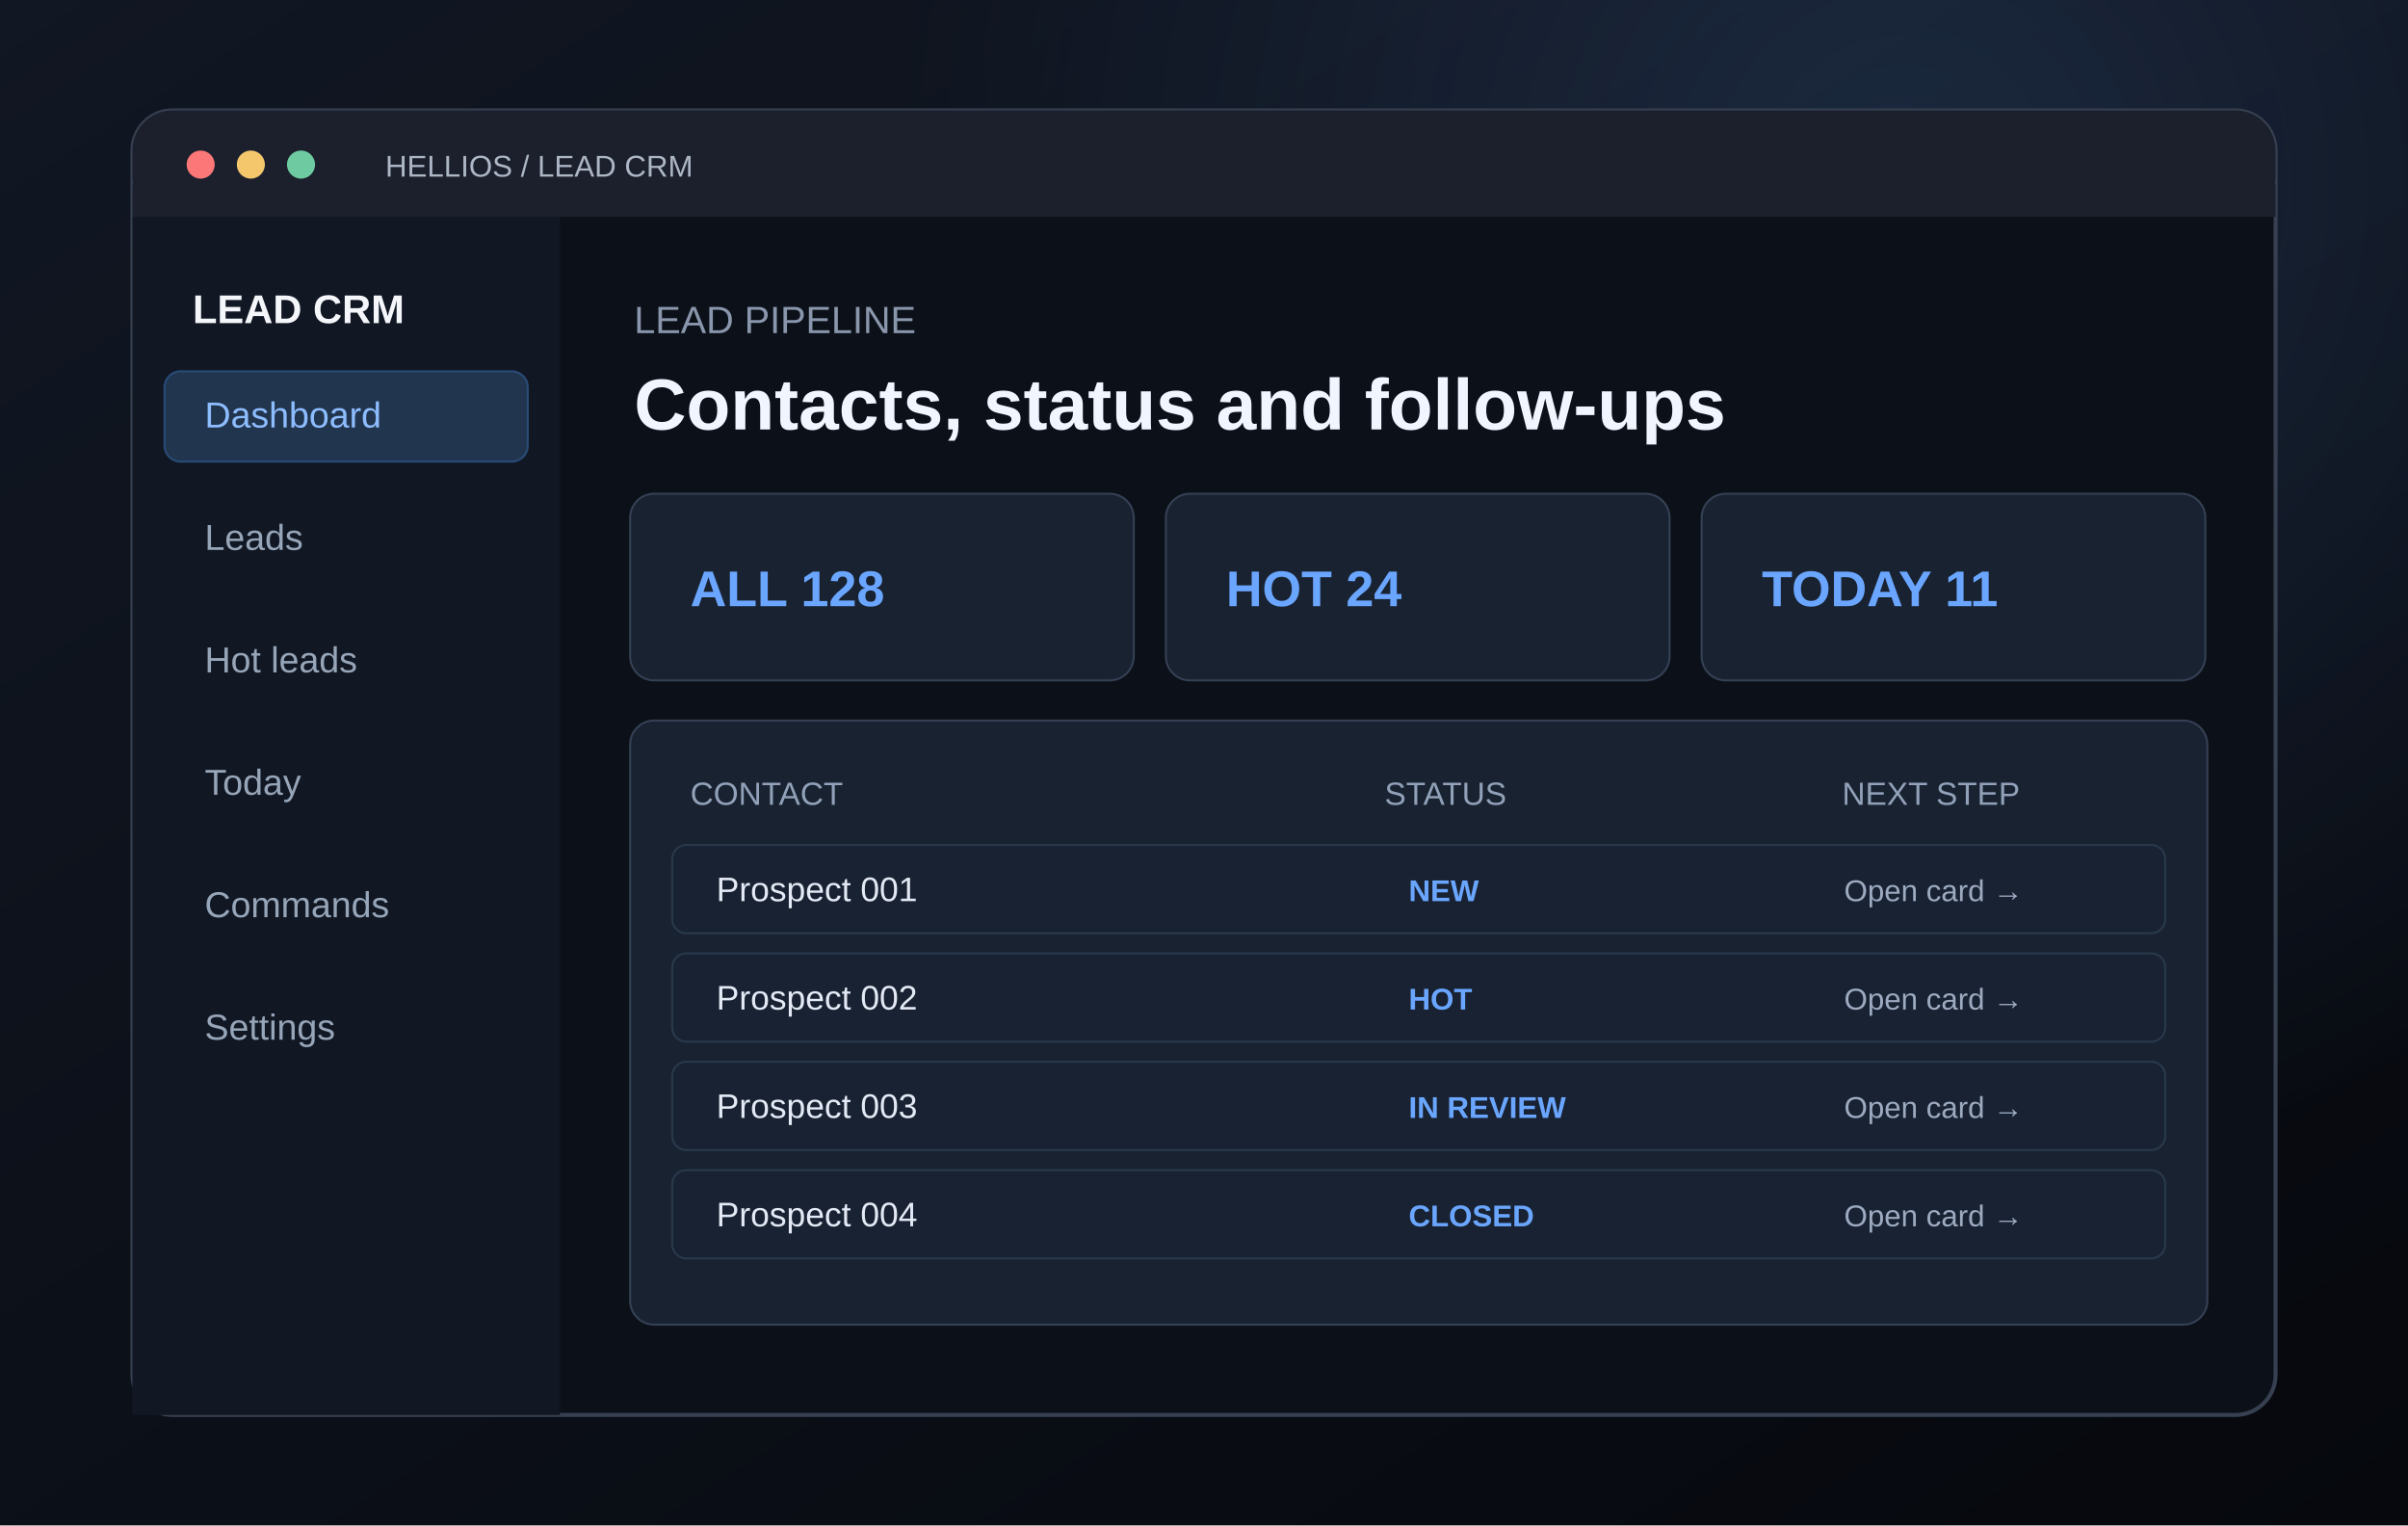
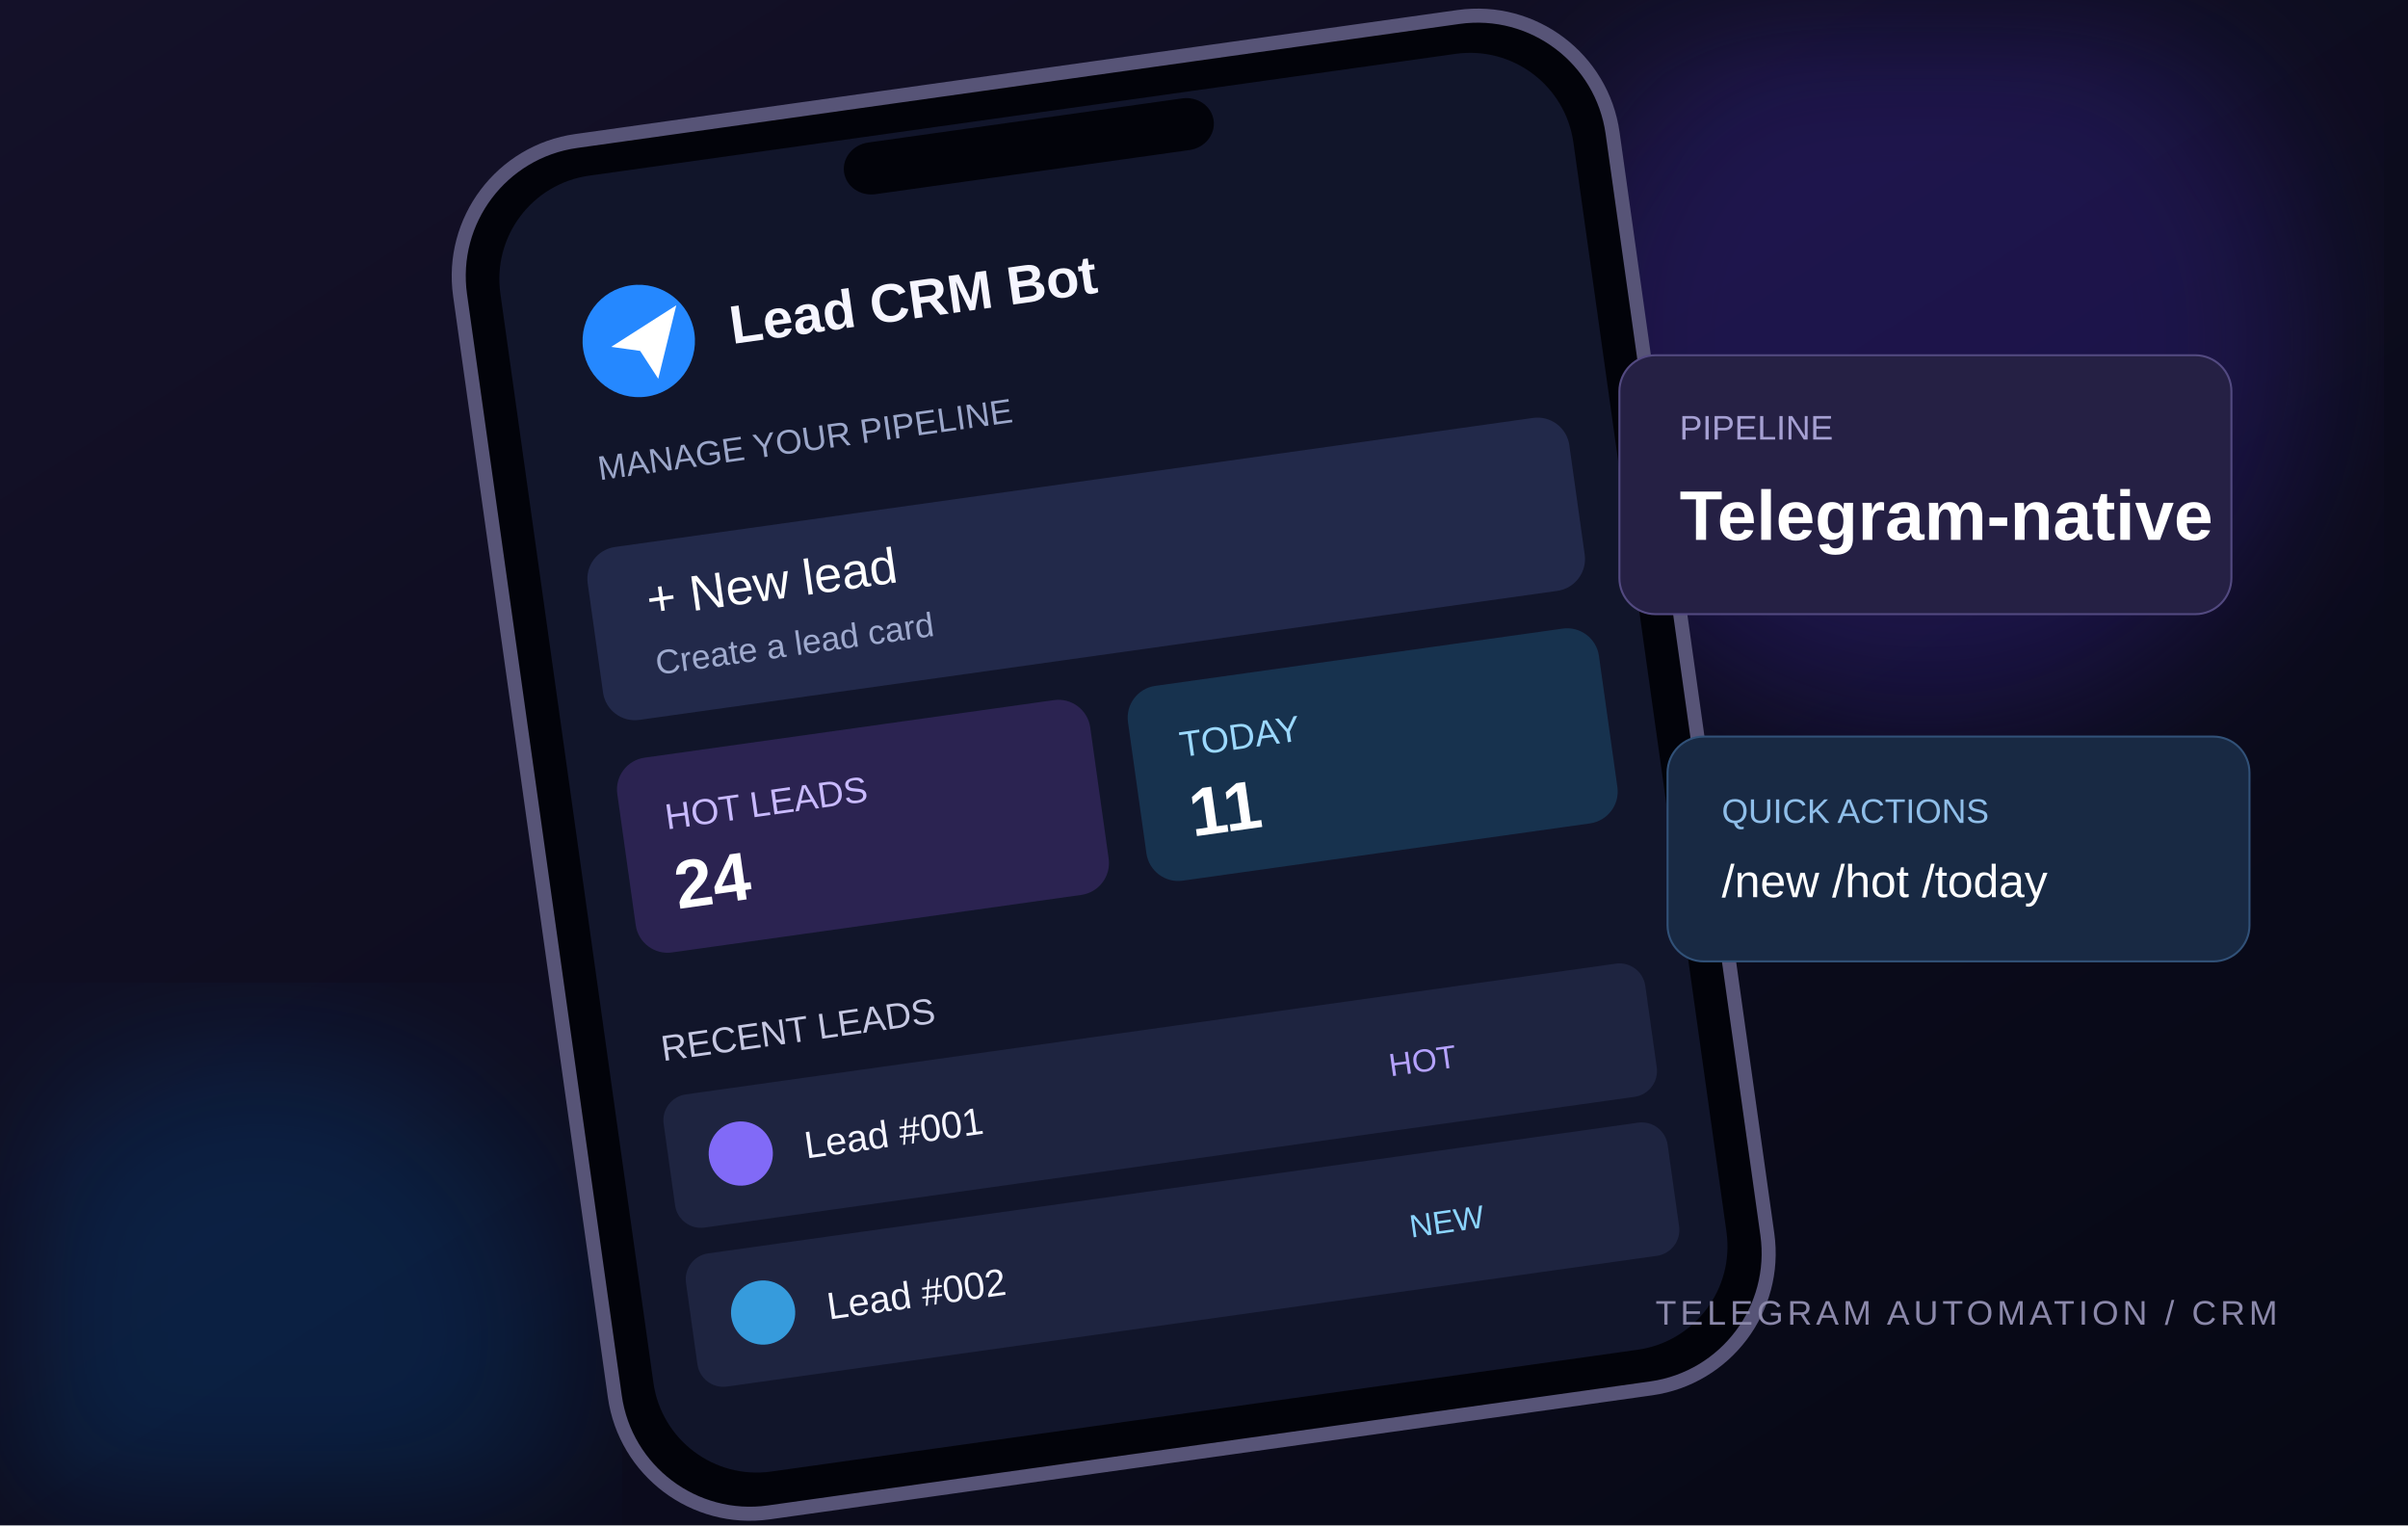
<svg xmlns="http://www.w3.org/2000/svg" width="1200" height="760" viewBox="0 0 1200 760">
  <defs>
-     <linearGradient id="bg" x2="1" y2="1">
-       <stop stop-color="#111723" />
-       <stop offset="1" stop-color="#06080d" />
+     <linearGradient id="g" x2="1" y2="1">
+       <stop stop-color="#141129" />
+       <stop offset="1" stop-color="#060814" />
    </linearGradient>
-     <radialGradient id="glow">
-       <stop stop-color="#6aa6ff" stop-opacity=".16" />
-       <stop offset="1" stop-color="#6aa6ff" stop-opacity="0" />
-     </radialGradient>
+     <filter id="s">
+       <feGaussianBlur stdDeviation="40" />
+     </filter>
  </defs>
-   <rect width="1200" height="760" fill="url(#bg)" />
-   <circle cx="950" cy="90" r="510" fill="url(#glow)" />
-   <rect x="66" y="55" width="1068" height="650" rx="20" fill="#0c1119" stroke="#364050" stroke-width="2" />
-   <rect x="66" y="55" width="1068" height="53" rx="20" fill="#1b202c" />
-   <rect x="66" y="92" width="1068" height="16" fill="#1b202c" />
-   <circle cx="100" cy="82" r="7" fill="#fc7777" />
-   <circle cx="125" cy="82" r="7" fill="#f4c76d" />
-   <circle cx="150" cy="82" r="7" fill="#6ecba1" />
-   <text x="192" y="88" font-size="15" fill="#adb6c5" font-family="Arial">HELLIOS / LEAD CRM</text>
-   <rect x="66" y="108" width="213" height="597" fill="#111824" />
-   <text x="96" y="161" fill="#f4f6fa" font-size="20" font-weight="bold" font-family="Arial">LEAD CRM</text>
-   <rect x="82" y="185" width="181" height="45" rx="8" fill="#22354e" stroke="#284b78" />
-   <text x="102" y="213" font-size="18" fill="#8dbdff" font-weight="normal" font-family="Arial">Dashboard</text>
-   <text x="102" y="274" font-size="18" fill="#97a5b8" font-weight="normal" font-family="Arial">Leads</text>
-   <text x="102" y="335" font-size="18" fill="#97a5b8" font-weight="normal" font-family="Arial">Hot leads</text>
-   <text x="102" y="396" font-size="18" fill="#97a5b8" font-weight="normal" font-family="Arial">Today</text>
-   <text x="102" y="457" font-size="18" fill="#97a5b8" font-weight="normal" font-family="Arial">Commands</text>
-   <text x="102" y="518" font-size="18" fill="#97a5b8" font-weight="normal" font-family="Arial">Settings</text>
-   <text x="316" y="166" font-size="19" fill="#8996ac" font-weight="normal" font-family="Arial">LEAD PIPELINE</text>
-   <text x="316" y="214" font-size="36" fill="#f1f5ff" font-weight="bold" font-family="Arial">Contacts, status and follow-ups</text>
-   <rect x="314" y="246" width="251" height="93" rx="12" fill="#192231" stroke="#344054" />
-   <text x="344" y="302" font-size="25" fill="#6aa6ff" font-weight="bold" font-family="Arial">ALL  128</text>
-   <rect x="581" y="246" width="251" height="93" rx="12" fill="#192231" stroke="#344054" />
-   <text x="611" y="302" font-size="25" fill="#6aa6ff" font-weight="bold" font-family="Arial">HOT  24</text>
-   <rect x="848" y="246" width="251" height="93" rx="12" fill="#192231" stroke="#344054" />
-   <text x="878" y="302" font-size="25" fill="#6aa6ff" font-weight="bold" font-family="Arial">TODAY  11</text>
-   <rect x="314" y="359" width="786" height="301" rx="12" fill="#192231" stroke="#344054" />
-   <text x="344" y="401" font-size="16" fill="#91a1b8" font-weight="normal" font-family="Arial">CONTACT</text>
-   <text x="690" y="401" font-size="16" fill="#91a1b8" font-weight="normal" font-family="Arial">STATUS</text>
-   <text x="918" y="401" font-size="16" fill="#91a1b8" font-weight="normal" font-family="Arial">NEXT STEP</text>
-   <rect x="335" y="421" width="744" height="44" rx="7" fill="#182232" stroke="#29394c" />
-   <text x="357" y="449" font-size="17" fill="#e4eaf5" font-weight="normal" font-family="Arial">Prospect 001</text>
-   <text x="702" y="449" font-size="15" fill="#6aa6ff" font-weight="bold" font-family="Arial">NEW</text>
-   <text x="919" y="449" font-size="15" fill="#9daac0" font-weight="normal" font-family="Arial">Open card →</text>
-   <rect x="335" y="475" width="744" height="44" rx="7" fill="#182232" stroke="#29394c" />
-   <text x="357" y="503" font-size="17" fill="#e4eaf5" font-weight="normal" font-family="Arial">Prospect 002</text>
-   <text x="702" y="503" font-size="15" fill="#6aa6ff" font-weight="bold" font-family="Arial">HOT</text>
-   <text x="919" y="503" font-size="15" fill="#9daac0" font-weight="normal" font-family="Arial">Open card →</text>
-   <rect x="335" y="529" width="744" height="44" rx="7" fill="#182232" stroke="#29394c" />
-   <text x="357" y="557" font-size="17" fill="#e4eaf5" font-weight="normal" font-family="Arial">Prospect 003</text>
-   <text x="702" y="557" font-size="15" fill="#6aa6ff" font-weight="bold" font-family="Arial">IN REVIEW</text>
-   <text x="919" y="557" font-size="15" fill="#9daac0" font-weight="normal" font-family="Arial">Open card →</text>
-   <rect x="335" y="583" width="744" height="44" rx="7" fill="#182232" stroke="#29394c" />
-   <text x="357" y="611" font-size="17" fill="#e4eaf5" font-weight="normal" font-family="Arial">Prospect 004</text>
-   <text x="702" y="611" font-size="15" fill="#6aa6ff" font-weight="bold" font-family="Arial">CLOSED</text>
-   <text x="919" y="611" font-size="15" fill="#9daac0" font-weight="normal" font-family="Arial">Open card →</text>
+   <rect width="1200" height="760" fill="url(#g)" />
+   <circle cx="960" cy="170" r="190" fill="#5532e2" opacity=".23" filter="url(#s)" />
+   <circle cx="130" cy="670" r="150" fill="#0089ff" opacity=".16" filter="url(#s)" />
+   <g transform="translate(265 36) rotate(-8 290 345)">
+     <rect x="0" y="0" width="580" height="690" rx="68" fill="#02030a" stroke="#575477" stroke-width="7" />
+     <rect x="20" y="18" width="540" height="652" rx="52" fill="#11152a" />
+     <rect x="198" y="21" width="186" height="26" rx="14" fill="#02030a" />
+     <circle cx="85" cy="103" r="28" fill="#2588ff" />
+     <path d="M71 104L106 88L92 123L85 108Z" fill="white" />
+     <text x="131" y="111" fill="#f5f5ff" font-family="Arial" font-size="27" font-weight="bold">Lead CRM Bot</text>
+     <text x="56" y="169" fill="#9ba6c9" font-family="Arial" font-size="17">MANAGE YOUR PIPELINE</text>
+     <rect x="43" y="203" width="494" height="87" rx="16" fill="#22294a" />
+     <text x="71" y="240" fill="white" font-family="Arial" font-size="25">+ New lead</text>
+     <text x="71" y="269" fill="#9faace" font-family="Arial" font-size="17">Create a lead card</text>
+     <rect x="43" y="309" width="238" height="98" rx="16" fill="#2b2351" />
+     <text x="65" y="346" fill="#c9baff" font-family="Arial" font-size="18">HOT LEADS</text>
+     <text x="65" y="386" fill="white" font-family="Arial" font-size="34" font-weight="bold">24</text>
+     <rect x="300" y="309" width="237" height="98" rx="16" fill="#17324e" />
+     <text x="324" y="346" fill="#9cd9ff" font-family="Arial" font-size="18">TODAY</text>
+     <text x="324" y="386" fill="white" font-family="Arial" font-size="34" font-weight="bold">11</text>
+     <text x="47" y="460" fill="#c6c8e2" font-family="Arial" font-size="18">RECENT LEADS</text>
+     <rect x="43" y="478" width="494" height="67" rx="13" fill="#1e2440" />
+     <circle cx="79" cy="511" r="16" fill="#816af7" />
+     <text x="111" y="518" fill="#f5f5ff" font-family="Arial" font-size="19">Lead #001</text>
+     <text x="405" y="518" fill="#b5a2ff" font-family="Arial" font-size="16">HOT</text>
+     <rect x="43" y="558" width="494" height="67" rx="13" fill="#1e2440" />
+     <circle cx="79" cy="591" r="16" fill="#369bdc" />
+     <text x="111" y="599" fill="#f5f5ff" font-family="Arial" font-size="19">Lead #002</text>
+     <text x="404" y="599" fill="#8cd5ff" font-family="Arial" font-size="16">NEW</text>
+   </g>
+   <rect x="807" y="177" width="305" height="129" rx="18" fill="#252044" stroke="#534a81" />
+   <text x="837" y="219" fill="#a6a0d3" font-family="Arial" font-size="17">PIPELINE</text>
+   <text x="837" y="269" fill="white" font-family="Arial" font-size="35" font-weight="bold">Telegram-native</text>
+   <rect x="831" y="367" width="290" height="112" rx="18" fill="#182943" stroke="#315178" />
+   <text x="858" y="410" fill="#8fbee9" font-family="Arial" font-size="17">QUICK ACTIONS</text>
+   <text x="858" y="447" fill="white" font-family="Arial" font-size="23">/new  /hot  /today</text>
+   <text x="825" y="660" fill="#8b88aa" font-family="Arial" font-size="17" letter-spacing="2">TELEGRAM AUTOMATION / CRM</text>
</svg>
